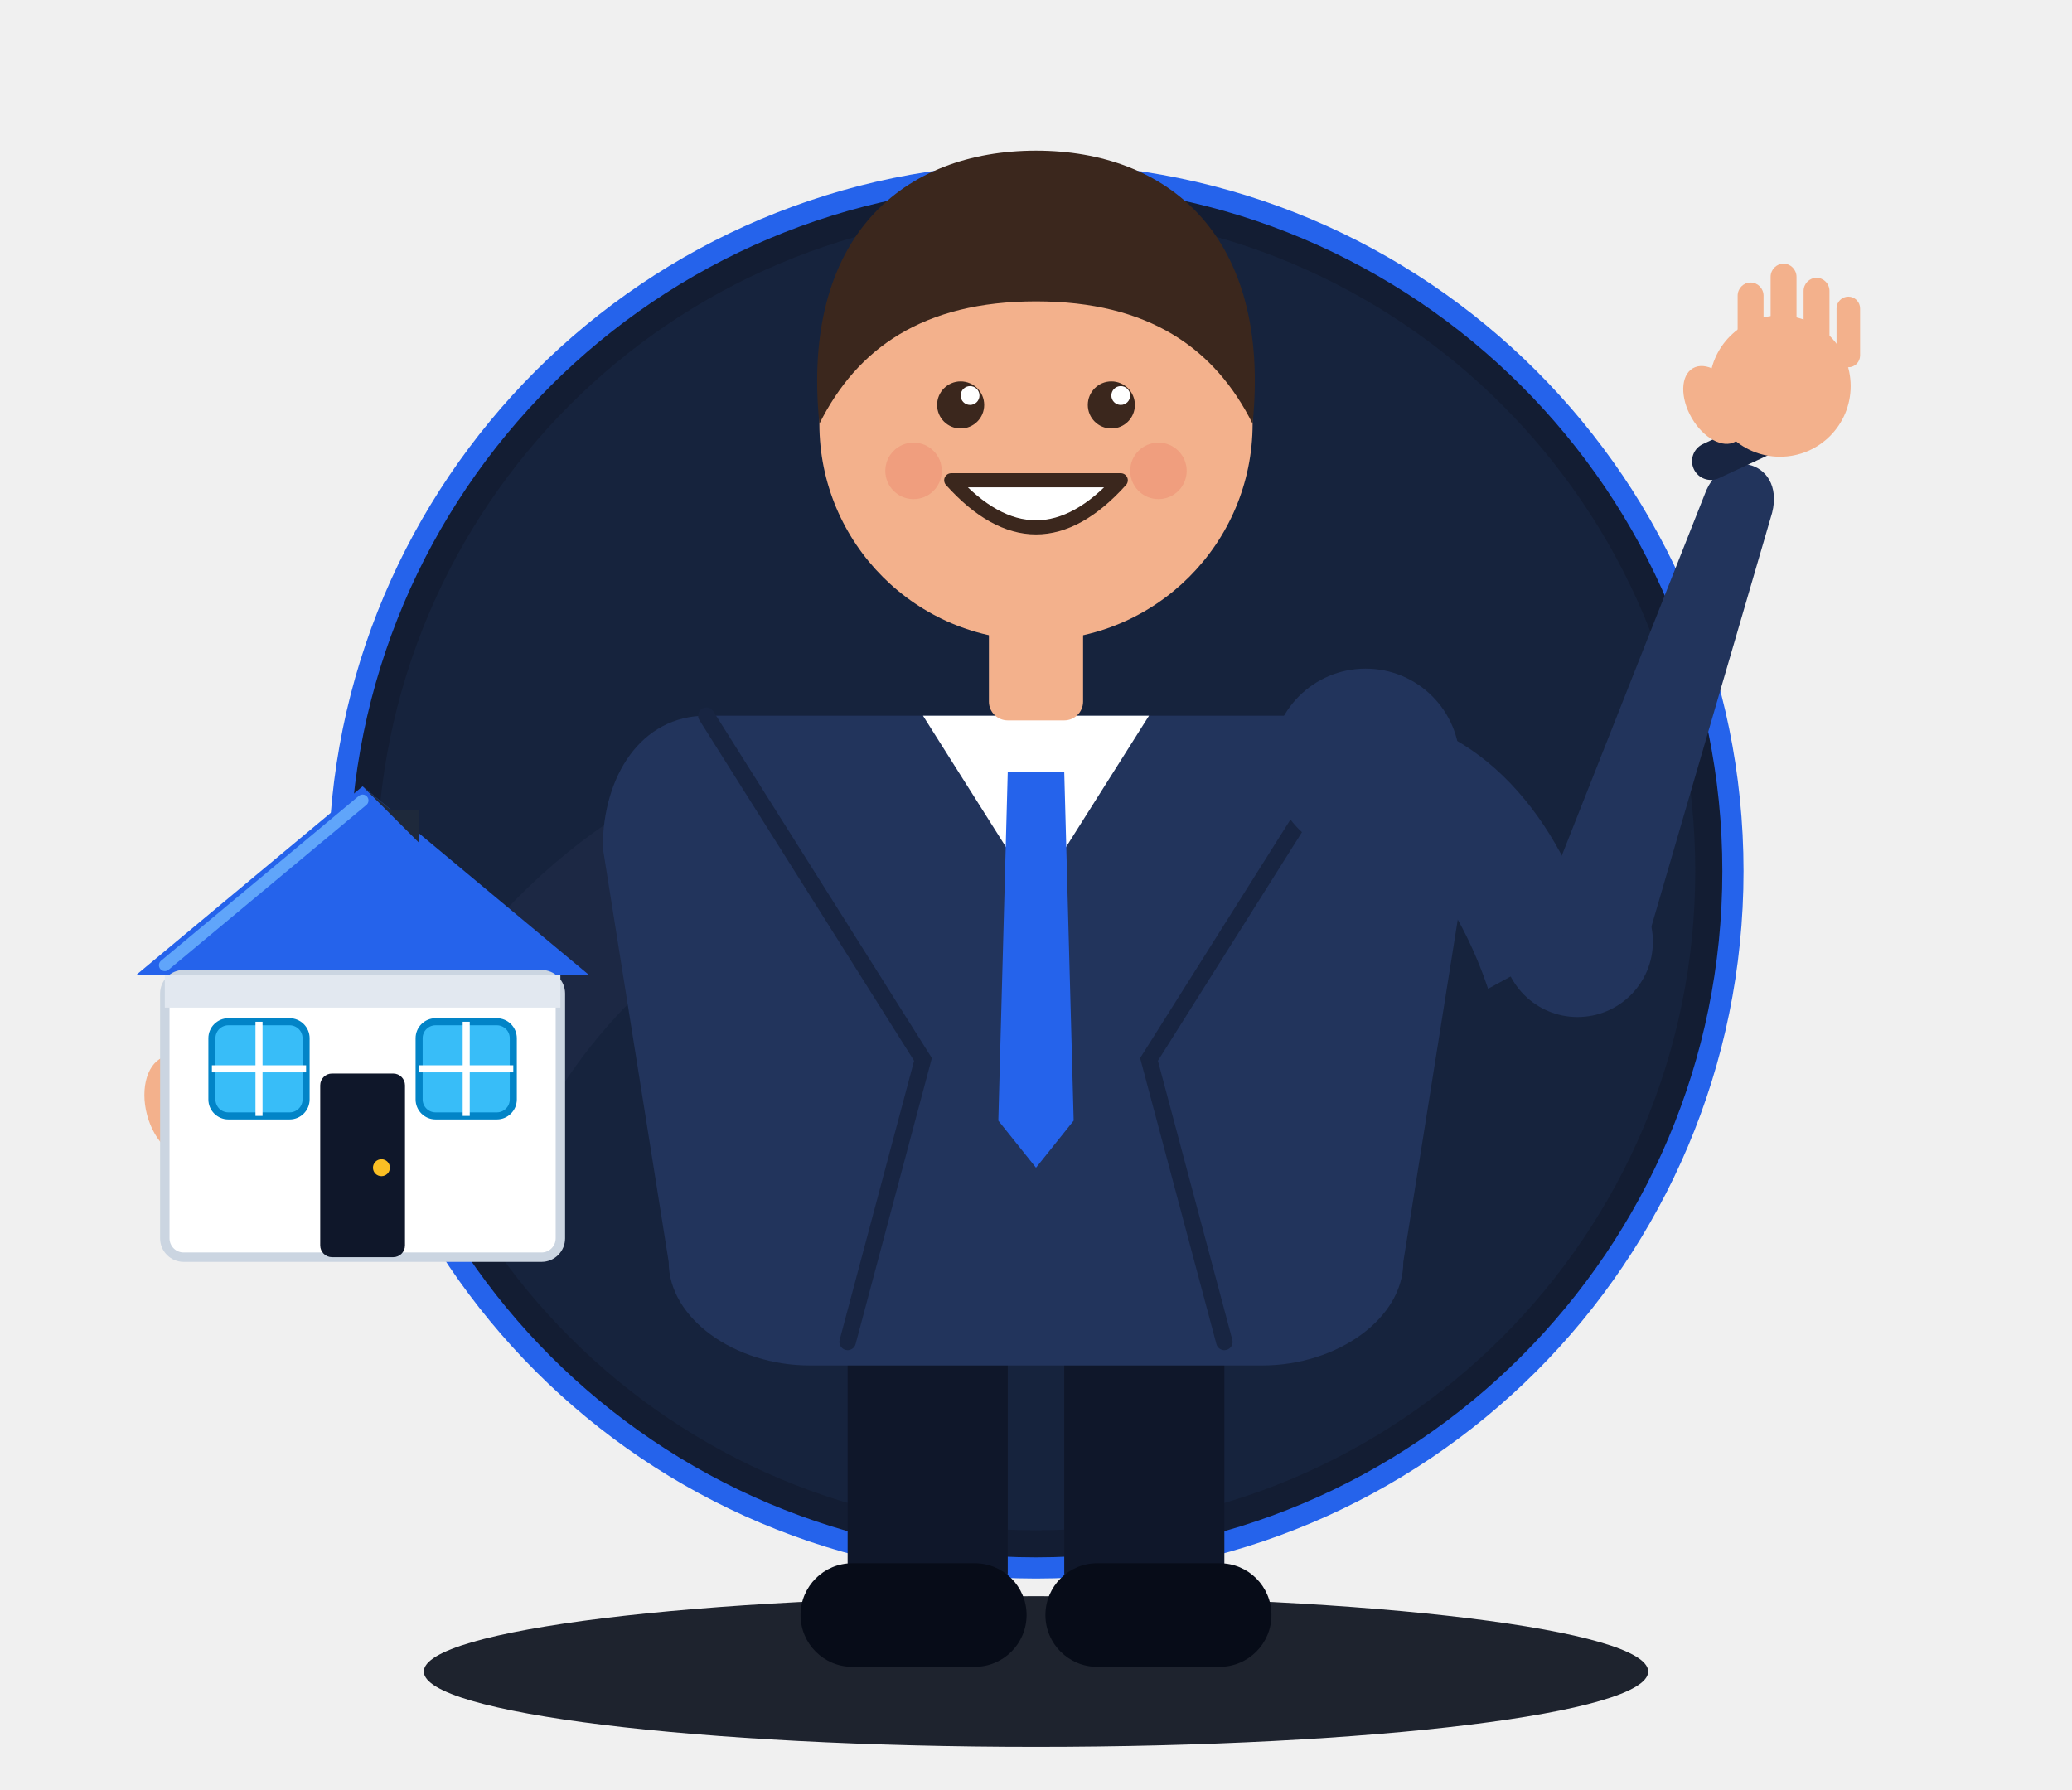
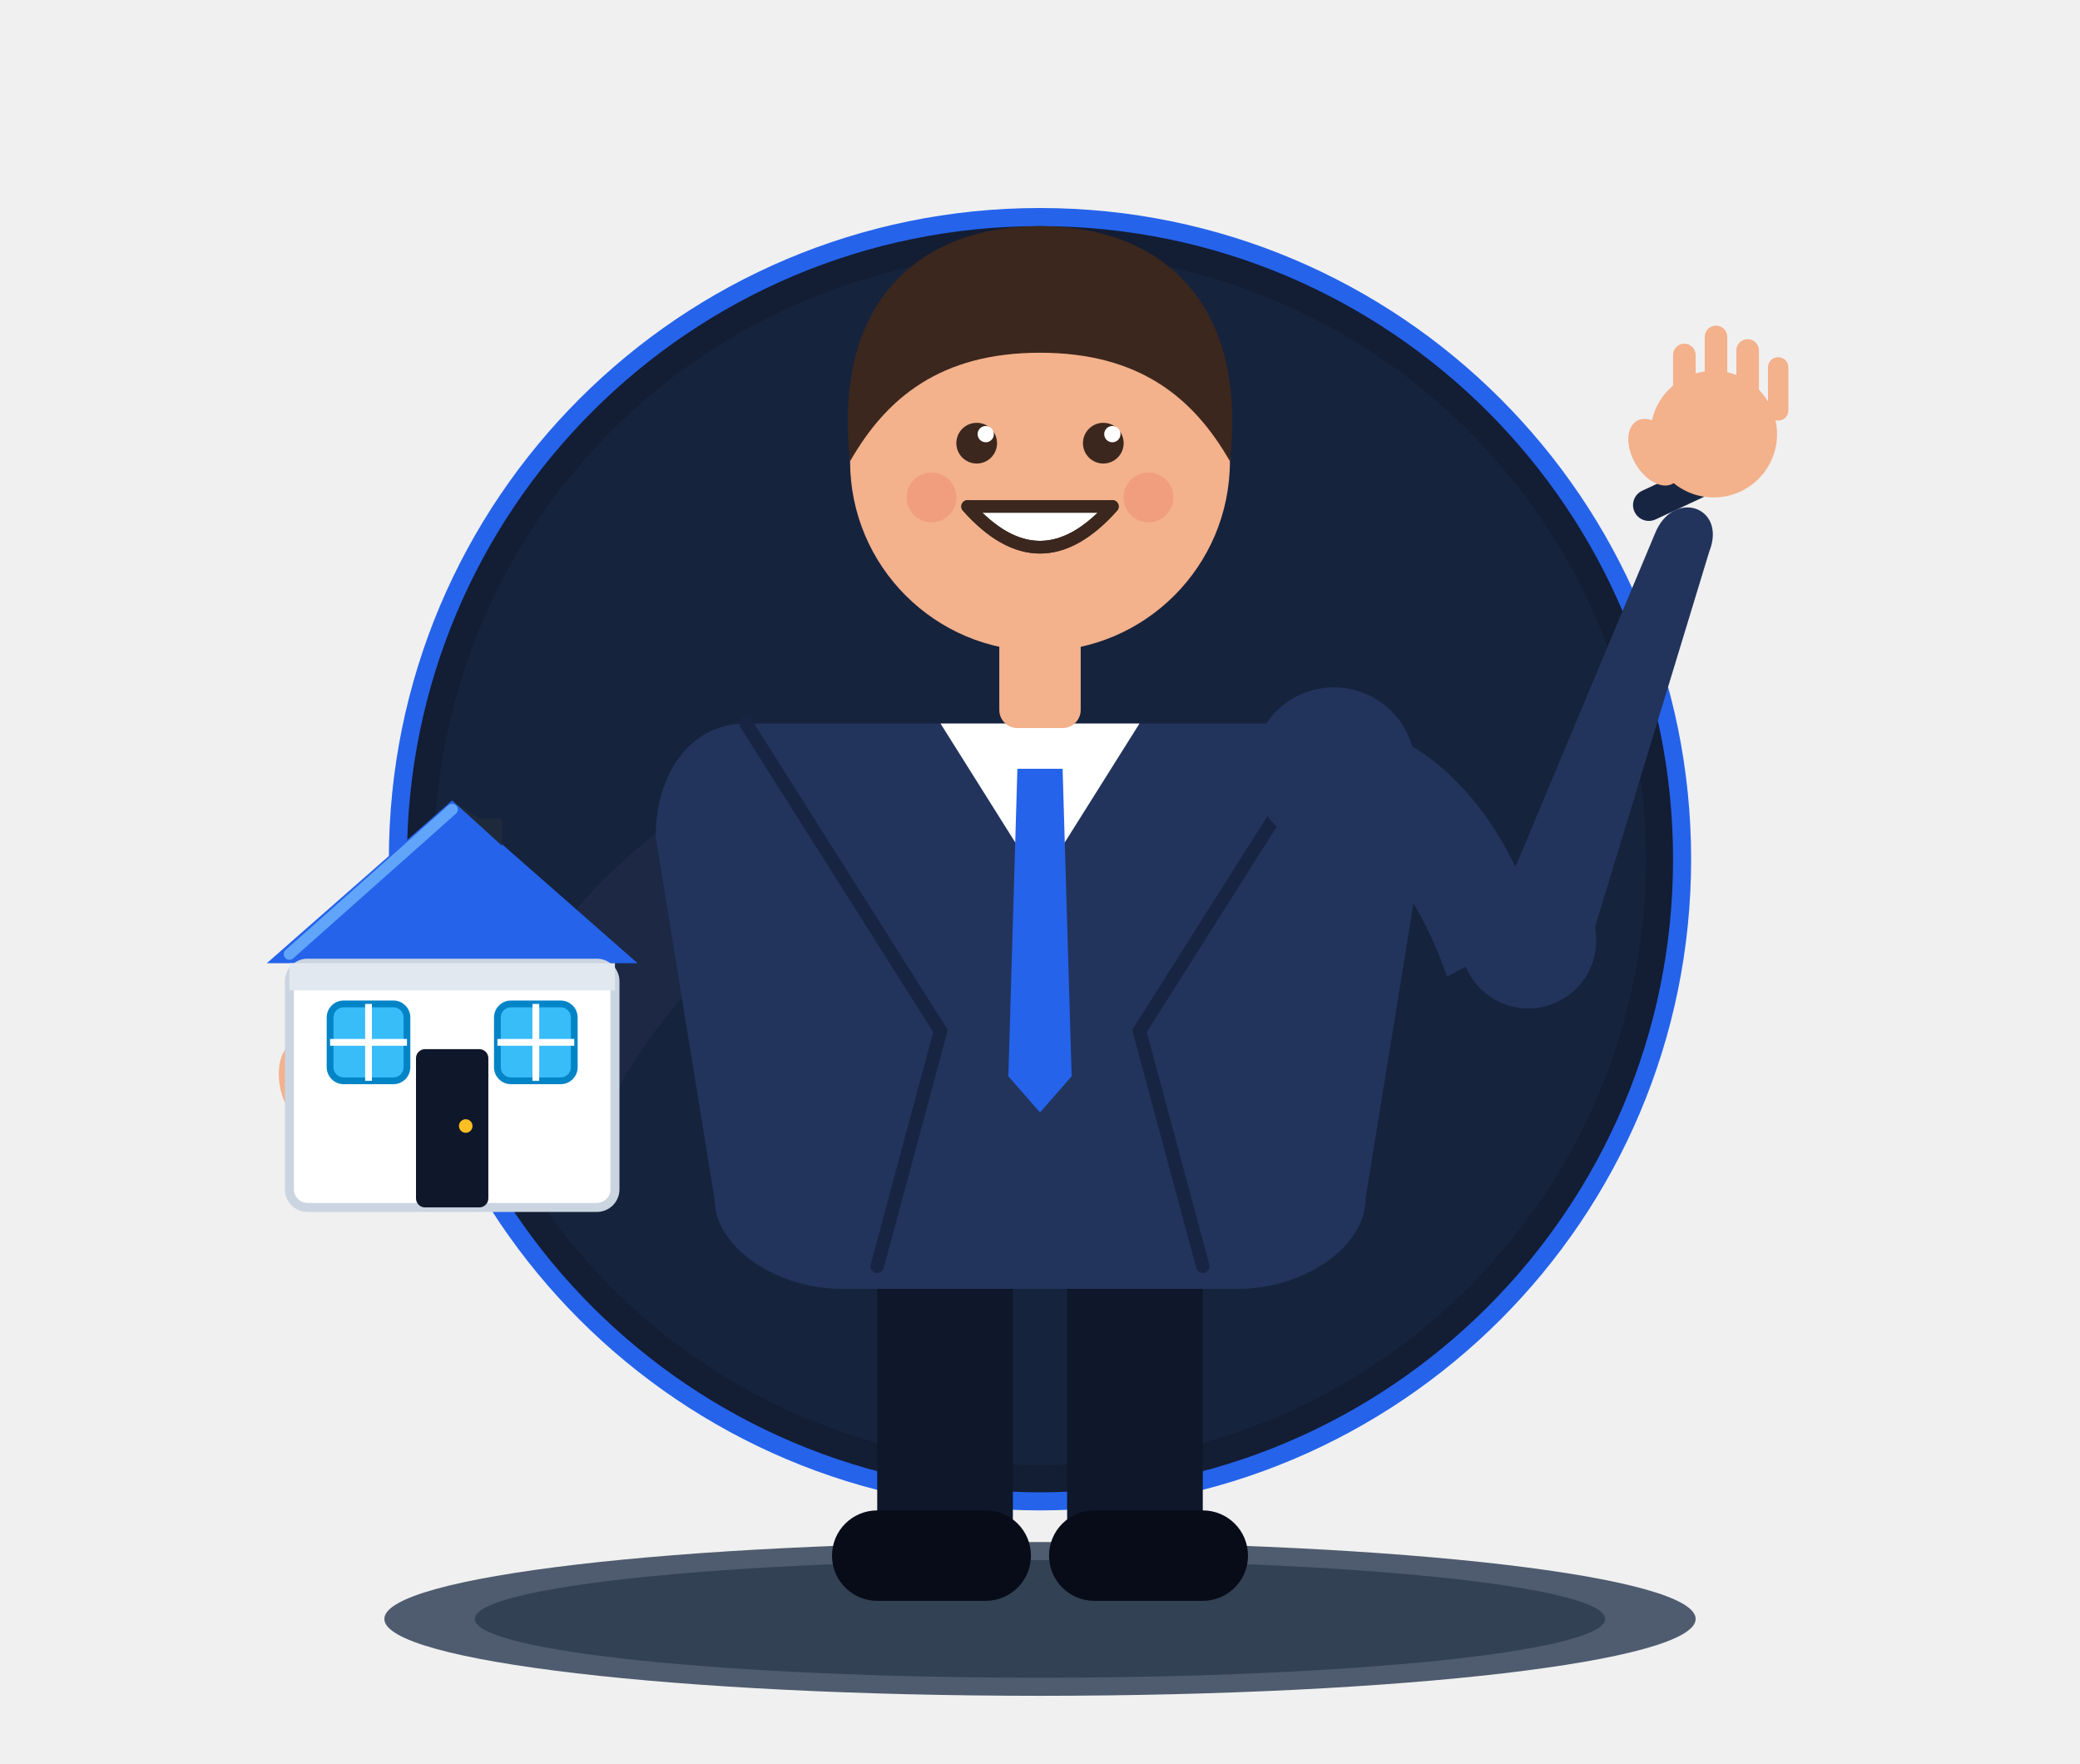
- <svg xmlns="http://www.w3.org/2000/svg" viewBox="0 0 440 380" width="100%" height="100%" fill="none">
+ <svg xmlns="http://www.w3.org/2000/svg" viewBox="0 0 460 390" width="100%" height="100%" fill="none">
  <defs>
    <style>
      @keyframes waveForearm {
        0%, 100% { transform: rotate(0deg); }
        25% { transform: rotate(18deg); }
        50% { transform: rotate(-6deg); }
        75% { transform: rotate(20deg); }
      }
      @keyframes naturalBlink {
        0%, 90%, 100% { transform: scaleY(1); }
        95% { transform: scaleY(0.1); }
      }
      @keyframes gentleBreath {
        0%, 100% { transform: translateY(0px); }
-         50% { transform: translateY(-3px); }
+         50% { transform: translateY(-2.5px); }
      }
      .waving-arm-forearm {
        animation: waveForearm 2.2s ease-in-out infinite;
-         transform-origin: 335px 200px;
+         transform-origin: 345px 208px;
      }
      .blinking-eyes {
        animation: naturalBlink 4s ease-in-out infinite;
-         transform-origin: 220px 95px;
+         transform-origin: 230px 105px;
      }
      .lively-body {
        animation: gentleBreath 3.5s ease-in-out infinite;
        transform-origin: center bottom;
      }
    </style>
  </defs>
-   <ellipse cx="220" cy="355" rx="130" ry="16" fill="#070c18" opacity="0.9" />
-   <circle cx="220" cy="185" r="148" fill="#131d33" stroke="#2563eb" stroke-width="4.5" />
-   <circle cx="220" cy="185" r="140" fill="#16233d" />
+   <ellipse cx="230" cy="358" rx="145" ry="17" fill="#475569" opacity="0.95" />
+   <ellipse cx="230" cy="358" rx="125" ry="13" fill="#334155" />
+   <circle cx="230" cy="190" r="142" fill="#131d33" stroke="#2563eb" stroke-width="4" />
+   <circle cx="230" cy="190" r="134" fill="#16233d" />
  <g class="lively-body">
-     <rect x="180" y="245" width="34" height="95" rx="6" fill="#0f172a" />
-     <rect x="226" y="245" width="34" height="95" rx="6" fill="#0f172a" />
-     <rect x="170" y="332" width="48" height="22" rx="11" fill="#070c18" />
-     <rect x="222" y="332" width="48" height="22" rx="11" fill="#070c18" />
-     <path d="M 160 160 C 125 170 95 200 80 235 L 110 248 C 120 225 140 200 170 190 Z" fill="#1c2844" />
-     <rect x="76" y="230" width="20" height="8" rx="4" fill="#162035" transform="rotate(25 76 230)" />
-     <ellipse cx="80" cy="246" rx="22" ry="10" fill="#f3b18c" />
-     <ellipse cx="38" cy="235" rx="7" ry="11" fill="#f3b18c" transform="rotate(-15 38 235)" />
-     <g id="house" transform="translate(35, 165)">
-       <polygon points="-6,42 42,2 90,42" fill="#2563eb" />
-       <polygon points="42,2 54,14 54,7 48,7" fill="#1e293b" />
-       <line x1="0" y1="40" x2="42" y2="5" stroke="#60a5fa" stroke-width="2.5" stroke-linecap="round" />
-       <rect x="0" y="42" width="84" height="60" rx="4" fill="#ffffff" stroke="#cbd5e1" stroke-width="2" />
-       <rect x="0" y="42" width="84" height="7" fill="#e2e8f0" />
-       <rect x="10" y="52" width="20" height="20" rx="3.5" fill="#38bdf8" stroke="#0284c7" stroke-width="1.5" />
-       <line x1="20" y1="52" x2="20" y2="72" stroke="#ffffff" stroke-width="1.5" />
-       <line x1="10" y1="62" x2="30" y2="62" stroke="#ffffff" stroke-width="1.5" />
-       <rect x="54" y="52" width="20" height="20" rx="3.5" fill="#38bdf8" stroke="#0284c7" stroke-width="1.5" />
-       <line x1="64" y1="52" x2="64" y2="72" stroke="#ffffff" stroke-width="1.5" />
-       <line x1="54" y1="62" x2="74" y2="62" stroke="#ffffff" stroke-width="1.5" />
-       <rect x="33" y="63" width="18" height="39" rx="2.5" fill="#0f172a" />
-       <circle cx="46" cy="83" r="1.8" fill="#fbbf24" />
+     <rect x="194" y="250" width="30" height="92" rx="5" fill="#0f172a" />
+     <rect x="236" y="250" width="30" height="92" rx="5" fill="#0f172a" />
+     <rect x="184" y="334" width="44" height="20" rx="10" fill="#070c18" />
+     <rect x="232" y="334" width="44" height="20" rx="10" fill="#070c18" />
+     <path d="M 175 168 C 145 178 118 205 105 238 L 132 250 C 142 228 160 205 188 195 Z" fill="#1c2844" />
+     <rect x="100" y="234" width="18" height="7" rx="3.5" fill="#162035" transform="rotate(25 100 234)" />
+     <ellipse cx="106" cy="250" rx="20" ry="9" fill="#f3b18c" />
+     <ellipse cx="68" cy="240" rx="6" ry="10" fill="#f3b18c" transform="rotate(-15 68 240)" />
+     <g id="house" transform="translate(64, 175)">
+       <polygon points="-5,38 36,2 77,38" fill="#2563eb" />
+       <polygon points="36,2 47,12 47,6 42,6" fill="#1e293b" />
+       <line x1="0" y1="36" x2="36" y2="4" stroke="#60a5fa" stroke-width="2.5" stroke-linecap="round" />
+       <rect x="0" y="38" width="72" height="54" rx="4" fill="#ffffff" stroke="#cbd5e1" stroke-width="2" />
+       <rect x="0" y="38" width="72" height="6" fill="#e2e8f0" />
+       <rect x="9" y="47" width="17" height="17" rx="3" fill="#38bdf8" stroke="#0284c7" stroke-width="1.5" />
+       <line x1="17.5" y1="47" x2="17.5" y2="64" stroke="#ffffff" stroke-width="1.5" />
+       <line x1="9" y1="55.5" x2="26" y2="55.5" stroke="#ffffff" stroke-width="1.5" />
+       <rect x="46" y="47" width="17" height="17" rx="3" fill="#38bdf8" stroke="#0284c7" stroke-width="1.5" />
+       <line x1="54.5" y1="47" x2="54.5" y2="64" stroke="#ffffff" stroke-width="1.5" />
+       <line x1="46" y1="55.5" x2="63" y2="55.5" stroke="#ffffff" stroke-width="1.5" />
+       <rect x="28" y="57" width="16" height="35" rx="2" fill="#0f172a" />
+       <circle cx="39" cy="74" r="1.5" fill="#fbbf24" />
    </g>
-     <path d="M 150 152 C 150 152, 290 152, 290 152 C 304 152, 312 165, 312 180 L 298 268 C 298 280, 284 290, 268 290 L 172 290 C 156 290, 142 280, 142 268 L 128 180 C 128 165, 136 152, 150 152 Z" fill="#22345c" />
-     <path d="M 150 152 L 196 225 L 180 285" stroke="#182542" stroke-width="3.5" stroke-linecap="round" />
-     <path d="M 290 152 L 244 225 L 260 285" stroke="#182542" stroke-width="3.5" stroke-linecap="round" />
-     <polygon points="196,152 220,190 244,152 220,152" fill="#ffffff" />
-     <polygon points="214,164 226,164 228,238 220,248 212,238" fill="#2563eb" />
-     <rect x="210" y="125" width="20" height="28" rx="4" fill="#f3b18c" />
-     <circle cx="220" cy="90" r="46" fill="#f3b18c" />
-     <path d="M 174 90 C 170 50 192 32 220 32 C 248 32 270 50 266 90 C 258 74 244 64 220 64 C 196 64 182 74 174 90 Z" fill="#3b271d" />
+     <path d="M 165 160 C 165 160, 295 160, 295 160 C 308 160, 315 172, 315 185 L 302 265 C 302 276, 288 285, 274 285 L 186 285 C 172 285, 158 276, 158 265 L 145 185 C 145 172, 152 160, 165 160 Z" fill="#22345c" />
+     <path d="M 165 160 L 208 228 L 194 280" stroke="#182542" stroke-width="3" stroke-linecap="round" />
+     <path d="M 295 160 L 252 228 L 266 280" stroke="#182542" stroke-width="3" stroke-linecap="round" />
+     <polygon points="208,160 230,195 252,160 230,160" fill="#ffffff" />
+     <polygon points="225,170 235,170 237,238 230,246 223,238" fill="#2563eb" />
+     <rect x="221" y="135" width="18" height="26" rx="4" fill="#f3b18c" />
+     <circle cx="230" cy="102" r="42" fill="#f3b18c" />
+     <path d="M 188 102 C 184 66 204 50 230 50 C 256 50 276 66 272 102 C 264 88 252 78 230 78 C 208 78 196 88 188 102 Z" fill="#3b271d" />
    <g class="blinking-eyes">
-       <circle cx="204" cy="86" r="5" fill="#3b271d" />
-       <circle cx="206" cy="84" r="2" fill="#ffffff" />
-       <circle cx="236" cy="86" r="5" fill="#3b271d" />
-       <circle cx="238" cy="84" r="2" fill="#ffffff" />
+       <circle cx="216" cy="98" r="4.5" fill="#3b271d" />
+       <circle cx="218" cy="96" r="1.8" fill="#ffffff" />
+       <circle cx="244" cy="98" r="4.5" fill="#3b271d" />
+       <circle cx="246" cy="96" r="1.8" fill="#ffffff" />
    </g>
-     <path d="M 202 102 Q 220 122 238 102 Z" fill="#ffffff" stroke="#3b271d" stroke-width="3" stroke-linejoin="round" />
-     <path d="M 202 102 Q 220 122 238 102" stroke="#3b271d" strokeWidth="3" fill="none" strokeLinecap="round" />
-     <circle cx="194" cy="100" r="6" fill="#ea7b64" opacity="0.35" />
-     <circle cx="246" cy="100" r="6" fill="#ea7b64" opacity="0.35" />
+     <path d="M 214 112 Q 230 130 246 112 Z" fill="#ffffff" stroke="#3b271d" stroke-width="2.8" stroke-linejoin="round" />
+     <path d="M 214 112 Q 230 130 246 112" stroke="#3b271d" stroke-width="2.8" fill="none" stroke-linecap="round" />
+     <circle cx="206" cy="110" r="5.5" fill="#ea7b64" opacity="0.35" />
+     <circle cx="254" cy="110" r="5.5" fill="#ea7b64" opacity="0.35" />
    <g id="right-upper-arm">
-       <circle cx="290" cy="162" r="20" fill="#22345c" />
-       <path d="M 290 152 C 314 152 332 175 338 198 L 316 210 C 310 192 298 175 282 170 Z" fill="#22345c" />
-       <circle cx="335" cy="200" r="16" fill="#22345c" />
+       <circle cx="295" cy="170" r="18" fill="#22345c" />
+       <path d="M 295 160 C 316 160 334 182 340 205 L 320 216 C 314 198 302 182 288 178 Z" fill="#22345c" />
+       <circle cx="338" cy="208" r="15" fill="#22345c" />
    </g>
  </g>
-   <g class="waving-arm-forearm">
-     <path d="M 326 196 L 362 105 C 366 94 380 98 376 110 L 348 206 Z" fill="#22345c" />
-     <rect x="358" y="96" width="24" height="8" rx="4" fill="#182542" transform="rotate(-25 358 96)" />
-     <g id="hand-wave" transform="translate(362, 60)">
-       <circle cx="16" cy="22" r="15" fill="#f3b18c" />
-       <ellipse cx="2" cy="26" rx="5.5" ry="9" fill="#f3b18c" transform="rotate(-30 2 26)" />
-       <rect x="7" y="0" width="5.5" height="18" rx="2.8" fill="#f3b18c" />
-       <rect x="14" y="-4" width="5.5" height="21" rx="2.8" fill="#f3b18c" />
-       <rect x="21" y="-1" width="5.5" height="19" rx="2.8" fill="#f3b18c" />
-       <rect x="28" y="3" width="5" height="15" rx="2.5" fill="#f3b18c" />
+   <g class="waving-forearm-forearm">
+     <path d="M 330 204 L 366 118 C 370 108 382 112 378 122 L 350 214 Z" fill="#22345c" />
+     <rect x="360" y="110" width="22" height="7" rx="3.5" fill="#182542" transform="rotate(-25 360 110)" />
+     <g id="hand-wave" transform="translate(364, 76)">
+       <circle cx="15" cy="20" r="14" fill="#f3b18c" />
+       <ellipse cx="2" cy="24" rx="5" ry="8" fill="#f3b18c" transform="rotate(-30 2 24)" />
+       <rect x="6" y="0" width="5" height="16" rx="2.5" fill="#f3b18c" />
+       <rect x="13" y="-4" width="5" height="19" rx="2.5" fill="#f3b18c" />
+       <rect x="20" y="-1" width="5" height="17" rx="2.5" fill="#f3b18c" />
+       <rect x="27" y="3" width="4.5" height="14" rx="2.2" fill="#f3b18c" />
    </g>
  </g>
</svg>
